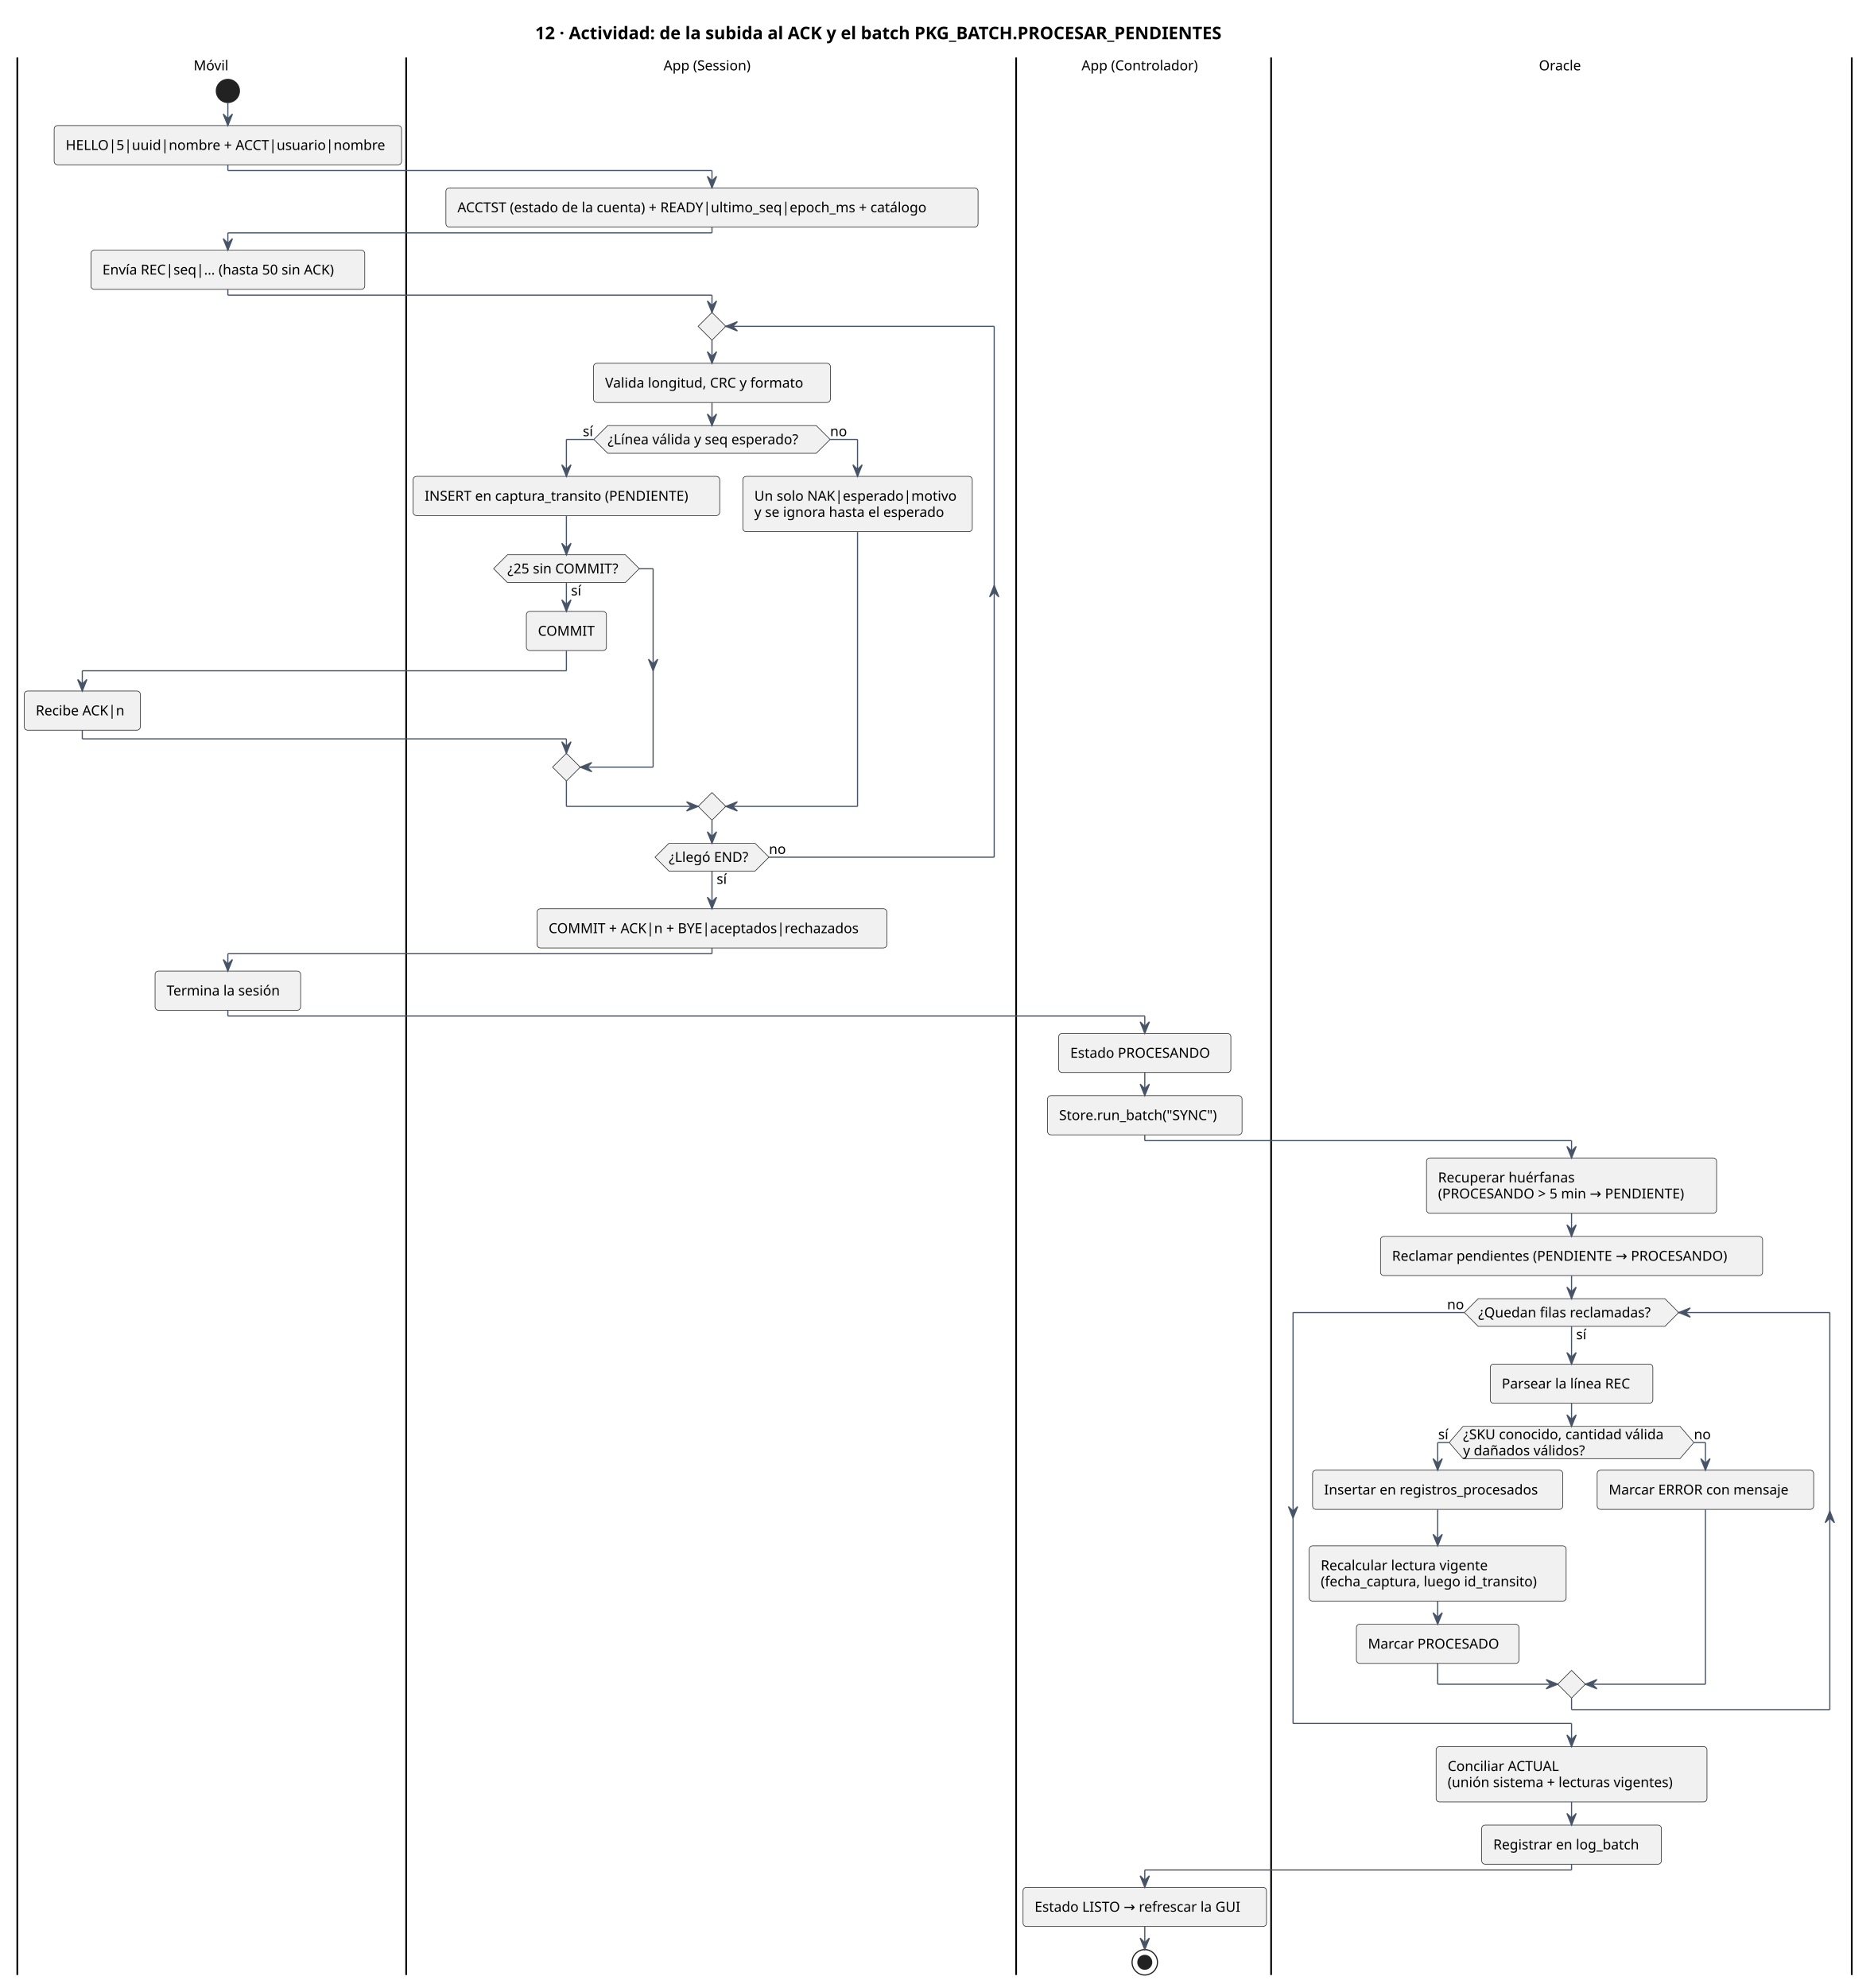
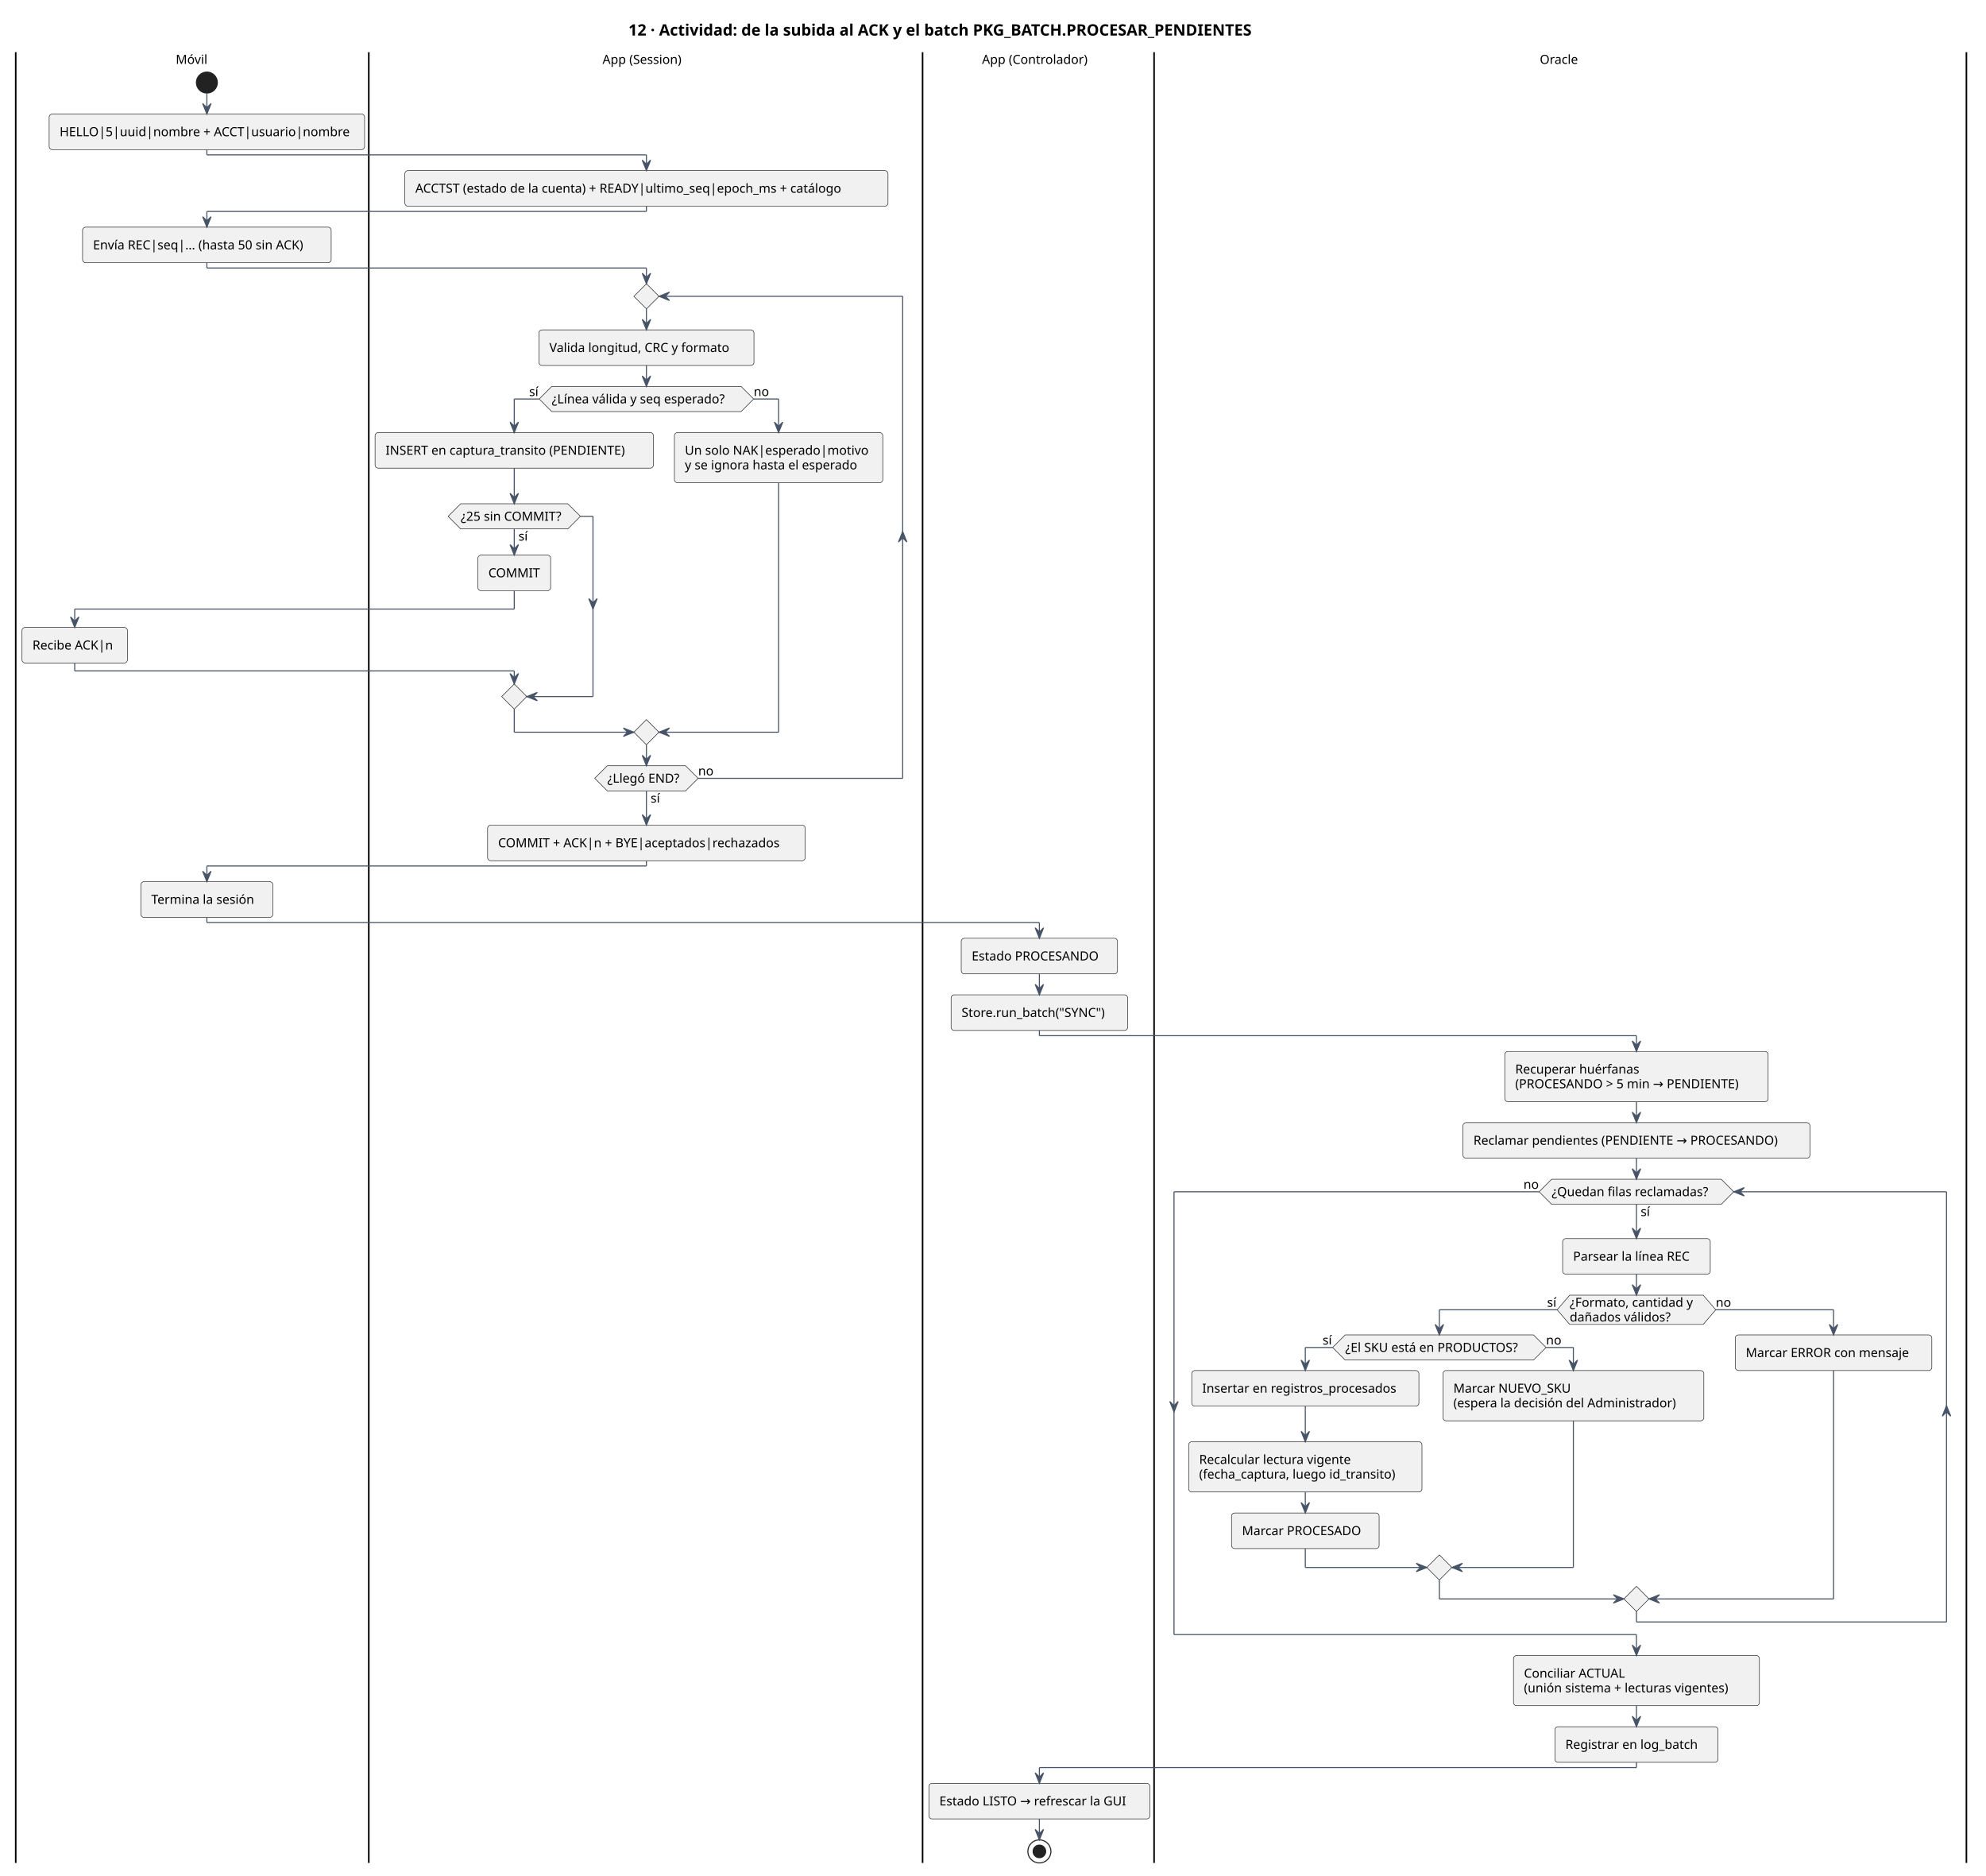
- <svg xmlns="http://www.w3.org/2000/svg" contentStyleType="text/css" height="1722px" preserveAspectRatio="none" style="width:1623px;height:1722px;background:#FFFFFF;" version="1.1" viewBox="0 0 1623 1722" width="1623px" zoomAndPan="magnify">
+ <svg xmlns="http://www.w3.org/2000/svg" contentStyleType="text/css" height="1789px" preserveAspectRatio="none" style="width:1895px;height:1789px;background:#FFFFFF;" version="1.1" viewBox="0 0 1895 1789" width="1895px" zoomAndPan="magnify">
  <defs />
  <g>
-     <text fill="#000000" font-family="sans-serif" font-size="15" font-weight="bold" lengthAdjust="spacing" textLength="692.944" x="463.598" y="33.923">12 · Actividad: de la subida al ACK y el batch PKG_BATCH.PROCESAR_PENDIENTES</text>
-     <rect fill="none" height="13.969" style="stroke:none;stroke-width:1.0;" width="1590.141" x="15" y="49.791" />
+     <text fill="#000000" font-family="sans-serif" font-size="15" font-weight="bold" lengthAdjust="spacing" textLength="692.944" x="599.639" y="33.923">12 · Actividad: de la subida al ACK y el batch PKG_BATCH.PROCESAR_PENDIENTES</text>
+     <rect fill="none" height="13.969" style="stroke:none;stroke-width:1.0;" width="1862.222" x="15" y="49.791" />
    <ellipse cx="197.397" cy="78.76" fill="#222222" rx="10" ry="10" style="stroke:#222222;stroke-width:1.0;" />
    <rect fill="#F1F1F1" height="33.969" rx="3" ry="3" style="stroke:#181818;stroke-width:0.5;" width="300.981" x="46.906" y="108.76" />
    <text fill="#000000" font-family="sans-serif" font-size="12" lengthAdjust="spacing" textLength="280.981" x="56.906" y="129.898">HELLO|5|uuid|nombre + ACCT|usuario|nombre</text>
    <rect fill="#F1F1F1" height="33.969" rx="3" ry="3" style="stroke:#181818;stroke-width:0.5;" width="237.236" x="78.778" y="216.697" />
    <text fill="#000000" font-family="sans-serif" font-size="12" lengthAdjust="spacing" textLength="217.236" x="88.778" y="237.836">Envía REC|seq|… (hasta 50 sin ACK)</text>
    <rect fill="#F1F1F1" height="33.969" rx="3" ry="3" style="stroke:#181818;stroke-width:0.5;" width="100.572" x="21" y="598.525" />
    <text fill="#000000" font-family="sans-serif" font-size="12" lengthAdjust="spacing" textLength="80.572" x="31" y="619.664">Recibe ACK|n</text>
    <rect fill="#F1F1F1" height="33.969" rx="3" ry="3" style="stroke:#181818;stroke-width:0.5;" width="126.113" x="134.34" y="841.102" />
    <text fill="#000000" font-family="sans-serif" font-size="12" lengthAdjust="spacing" textLength="106.113" x="144.34" y="862.24">Termina la sesión</text>
-     <line style="stroke:#000000;stroke-width:1.5;" x1="15" x2="15" y1="49.791" y2="1710.74" />
+     <line style="stroke:#000000;stroke-width:1.5;" x1="15" x2="15" y1="49.791" y2="1777.178" />
    <rect fill="#F1F1F1" height="33.969" rx="3" ry="3" style="stroke:#181818;stroke-width:0.5;" width="461" x="386.307" y="162.728" />
    <text fill="#000000" font-family="sans-serif" font-size="12" lengthAdjust="spacing" textLength="441" x="396.307" y="183.867">ACCTST (estado de la cuenta) + READY|ultimo_seq|epoch_ms + catálogo</text>
    <rect fill="#F1F1F1" height="33.969" rx="3" ry="3" style="stroke:#181818;stroke-width:0.5;" width="205.221" x="514.196" y="314.666" />
    <text fill="#000000" font-family="sans-serif" font-size="12" lengthAdjust="spacing" textLength="185.221" x="524.196" y="335.805">Valida longitud, CRC y formato</text>
    <polygon fill="#F1F1F1" points="526.464,368.635,707.149,368.635,719.149,380.635,707.149,392.635,526.464,392.635,514.464,380.635,526.464,368.635" style="stroke:#181818;stroke-width:0.5;" />
    <text fill="#000000" font-family="sans-serif" font-size="12" lengthAdjust="spacing" textLength="180.685" x="526.464" y="384.789">¿Línea válida y seq esperado?</text>
    <text fill="#000000" font-family="sans-serif" font-size="12" lengthAdjust="spacing" textLength="9.586" x="504.878" y="377.805">sí</text>
    <text fill="#000000" font-family="sans-serif" font-size="12" lengthAdjust="spacing" textLength="14.947" x="719.149" y="377.805">no</text>
    <rect fill="#F1F1F1" height="33.969" rx="3" ry="3" style="stroke:#181818;stroke-width:0.5;" width="265.619" x="357.887" y="412.635" />
    <text fill="#000000" font-family="sans-serif" font-size="12" lengthAdjust="spacing" textLength="245.619" x="367.887" y="433.773">INSERT en captura_transito (PENDIENTE)</text>
    <rect fill="#F1F1F1" height="33.969" rx="3" ry="3" style="stroke:#181818;stroke-width:0.5;" width="69.4" x="455.996" y="529.557" />
    <text fill="#000000" font-family="sans-serif" font-size="12" lengthAdjust="spacing" textLength="49.4" x="465.996" y="550.695">COMMIT</text>
    <polygon fill="#F1F1F1" points="439.582,480.572,541.811,480.572,553.811,492.572,541.811,504.572,439.582,504.572,427.582,492.572,439.582,480.572" style="stroke:#181818;stroke-width:0.5;" />
    <text fill="#000000" font-family="sans-serif" font-size="12" lengthAdjust="spacing" textLength="9.586" x="494.696" y="515.711">sí</text>
    <text fill="#000000" font-family="sans-serif" font-size="12" lengthAdjust="spacing" textLength="102.228" x="439.582" y="496.727">¿25 sin COMMIT?</text>
    <polygon fill="#F1F1F1" points="490.696,652.494,502.696,664.494,490.696,676.494,478.696,664.494,490.696,652.494" style="stroke:#181818;stroke-width:0.5;" />
    <rect fill="#F1F1F1" height="47.938" rx="3" ry="3" style="stroke:#181818;stroke-width:0.5;" width="198.822" x="643.506" y="412.635" />
    <text fill="#000000" font-family="sans-serif" font-size="12" lengthAdjust="spacing" textLength="178.822" x="653.506" y="433.773">Un solo NAK|esperado|motivo</text>
    <text fill="#000000" font-family="sans-serif" font-size="12" lengthAdjust="spacing" textLength="177.861" x="653.506" y="447.742">y se ignora hasta el esperado</text>
    <polygon fill="#F1F1F1" points="616.807,686.494,628.807,698.494,616.807,710.494,604.807,698.494,616.807,686.494" style="stroke:#181818;stroke-width:0.5;" />
    <polygon fill="#F1F1F1" points="616.807,270.666,628.807,282.666,616.807,294.666,604.807,282.666,616.807,270.666" style="stroke:#181818;stroke-width:0.5;" />
    <polygon fill="#F1F1F1" points="579.45,730.494,654.163,730.494,666.163,742.494,654.163,754.494,579.45,754.494,567.45,742.494,579.45,730.494" style="stroke:#181818;stroke-width:0.5;" />
    <text fill="#000000" font-family="sans-serif" font-size="12" lengthAdjust="spacing" textLength="9.586" x="620.807" y="765.633">sí</text>
    <text fill="#000000" font-family="sans-serif" font-size="12" lengthAdjust="spacing" textLength="74.713" x="579.45" y="746.648">¿Llegó END?</text>
    <text fill="#000000" font-family="sans-serif" font-size="12" lengthAdjust="spacing" textLength="14.947" x="666.163" y="739.664">no</text>
    <rect fill="#F1F1F1" height="33.969" rx="3" ry="3" style="stroke:#181818;stroke-width:0.5;" width="303.06" x="465.276" y="787.133" />
    <text fill="#000000" font-family="sans-serif" font-size="12" lengthAdjust="spacing" textLength="283.06" x="475.276" y="808.271">COMMIT + ACK|n + BYE|aceptados|rechazados</text>
-     <line style="stroke:#000000;stroke-width:1.5;" x1="351.887" x2="351.887" y1="49.791" y2="1710.74" />
+     <line style="stroke:#000000;stroke-width:1.5;" x1="351.887" x2="351.887" y1="49.791" y2="1777.178" />
    <rect fill="#F1F1F1" height="33.969" rx="3" ry="3" style="stroke:#181818;stroke-width:0.5;" width="149.135" x="917.188" y="895.07" />
    <text fill="#000000" font-family="sans-serif" font-size="12" lengthAdjust="spacing" textLength="129.135" x="927.188" y="916.209">Estado PROCESANDO</text>
    <rect fill="#F1F1F1" height="33.969" rx="3" ry="3" style="stroke:#181818;stroke-width:0.5;" width="168.523" x="907.494" y="949.039" />
    <text fill="#000000" font-family="sans-serif" font-size="12" lengthAdjust="spacing" textLength="148.523" x="917.494" y="970.178">Store.run_batch("SYNC")</text>
-     <rect fill="#F1F1F1" height="33.969" rx="3" ry="3" style="stroke:#181818;stroke-width:0.5;" width="210.898" x="886.307" y="1634.772" />
-     <text fill="#000000" font-family="sans-serif" font-size="12" lengthAdjust="spacing" textLength="190.898" x="896.307" y="1655.91">Estado LISTO → refrescar la GUI</text>
-     <ellipse cx="991.756" cy="1699.74" fill="none" rx="11" ry="11" style="stroke:#222222;stroke-width:1.0;" />
-     <ellipse cx="991.756" cy="1699.74" fill="#222222" rx="6" ry="6" style="stroke:#222222;stroke-width:1.0;" />
-     <line style="stroke:#000000;stroke-width:1.5;" x1="880.307" x2="880.307" y1="49.791" y2="1710.74" />
-     <rect fill="#F1F1F1" height="47.938" rx="3" ry="3" style="stroke:#181818;stroke-width:0.5;" width="251.322" x="1235.819" y="1003.008" />
-     <text fill="#000000" font-family="sans-serif" font-size="12" lengthAdjust="spacing" textLength="126.275" x="1245.819" y="1024.147">Recuperar huérfanas</text>
-     <text fill="#000000" font-family="sans-serif" font-size="12" lengthAdjust="spacing" textLength="231.322" x="1245.819" y="1038.115">(PROCESANDO &gt; 5 min → PENDIENTE)</text>
-     <rect fill="#F1F1F1" height="33.969" rx="3" ry="3" style="stroke:#181818;stroke-width:0.5;" width="331.057" x="1195.952" y="1070.945" />
-     <text fill="#000000" font-family="sans-serif" font-size="12" lengthAdjust="spacing" textLength="311.057" x="1205.952" y="1092.084">Reclamar pendientes (PENDIENTE → PROCESANDO)</text>
-     <rect fill="#F1F1F1" height="33.969" rx="3" ry="3" style="stroke:#181818;stroke-width:0.5;" width="140.885" x="1291.038" y="1181.553" />
-     <text fill="#000000" font-family="sans-serif" font-size="12" lengthAdjust="spacing" textLength="120.885" x="1301.038" y="1202.691">Parsear la línea REC</text>
-     <polygon fill="#F1F1F1" points="1267.505,1235.522,1455.456,1235.522,1467.456,1249.49,1455.456,1263.459,1267.505,1263.459,1255.505,1249.49,1267.505,1235.522" style="stroke:#181818;stroke-width:0.5;" />
-     <text fill="#000000" font-family="sans-serif" font-size="12" lengthAdjust="spacing" textLength="187.951" x="1267.505" y="1246.66">¿SKU conocido, cantidad válida</text>
-     <text fill="#000000" font-family="sans-serif" font-size="12" lengthAdjust="spacing" textLength="114.574" x="1267.505" y="1260.629">y dañados válidos?</text>
-     <text fill="#000000" font-family="sans-serif" font-size="12" lengthAdjust="spacing" textLength="9.586" x="1245.919" y="1246.66">sí</text>
-     <text fill="#000000" font-family="sans-serif" font-size="12" lengthAdjust="spacing" textLength="14.947" x="1467.456" y="1246.66">no</text>
-     <rect fill="#F1F1F1" height="33.969" rx="3" ry="3" style="stroke:#181818;stroke-width:0.5;" width="216.764" x="1137.123" y="1273.459" />
-     <text fill="#000000" font-family="sans-serif" font-size="12" lengthAdjust="spacing" textLength="196.764" x="1147.123" y="1294.598">Insertar en registros_procesados</text>
-     <rect fill="#F1F1F1" height="47.938" rx="3" ry="3" style="stroke:#181818;stroke-width:0.5;" width="222.6" x="1134.205" y="1338.959" />
-     <text fill="#000000" font-family="sans-serif" font-size="12" lengthAdjust="spacing" textLength="157.5" x="1144.205" y="1360.098">Recalcular lectura vigente</text>
-     <text fill="#000000" font-family="sans-serif" font-size="12" lengthAdjust="spacing" textLength="202.6" x="1144.205" y="1374.066">(fecha_captura, luego id_transito)</text>
-     <rect fill="#F1F1F1" height="33.969" rx="3" ry="3" style="stroke:#181818;stroke-width:0.5;" width="140.832" x="1175.089" y="1406.897" />
-     <text fill="#000000" font-family="sans-serif" font-size="12" lengthAdjust="spacing" textLength="120.832" x="1185.089" y="1428.035">Marcar PROCESADO</text>
-     <rect fill="#F1F1F1" height="33.969" rx="3" ry="3" style="stroke:#181818;stroke-width:0.5;" width="187.555" x="1383.679" y="1273.459" />
-     <text fill="#000000" font-family="sans-serif" font-size="12" lengthAdjust="spacing" textLength="167.555" x="1393.679" y="1294.598">Marcar ERROR con mensaje</text>
-     <polygon fill="#F1F1F1" points="1361.48,1446.865,1373.48,1458.865,1361.48,1470.865,1349.48,1458.865,1361.48,1446.865" style="stroke:#181818;stroke-width:0.5;" />
-     <polygon fill="#F1F1F1" points="1280.609,1124.914,1442.352,1124.914,1454.352,1136.914,1442.352,1148.914,1280.609,1148.914,1268.609,1136.914,1280.609,1124.914" style="stroke:#181818;stroke-width:0.5;" />
-     <text fill="#000000" font-family="sans-serif" font-size="12" lengthAdjust="spacing" textLength="9.586" x="1365.48" y="1160.053">sí</text>
-     <text fill="#000000" font-family="sans-serif" font-size="12" lengthAdjust="spacing" textLength="161.742" x="1280.609" y="1141.068">¿Quedan filas reclamadas?</text>
-     <text fill="#000000" font-family="sans-serif" font-size="12" lengthAdjust="spacing" textLength="14.947" x="1253.662" y="1134.084">no</text>
-     <rect fill="#F1F1F1" height="47.938" rx="3" ry="3" style="stroke:#181818;stroke-width:0.5;" width="234.682" x="1244.14" y="1512.865" />
-     <text fill="#000000" font-family="sans-serif" font-size="12" lengthAdjust="spacing" textLength="103.623" x="1254.14" y="1534.004">Conciliar ACTUAL</text>
-     <text fill="#000000" font-family="sans-serif" font-size="12" lengthAdjust="spacing" textLength="214.682" x="1254.14" y="1547.973">(unión sistema + lecturas vigentes)</text>
-     <rect fill="#F1F1F1" height="33.969" rx="3" ry="3" style="stroke:#181818;stroke-width:0.5;" width="155.639" x="1283.661" y="1580.803" />
-     <text fill="#000000" font-family="sans-serif" font-size="12" lengthAdjust="spacing" textLength="135.639" x="1293.661" y="1601.941">Registrar en log_batch</text>
-     <line style="stroke:#000000;stroke-width:1.5;" x1="1101.205" x2="1101.205" y1="49.791" y2="1710.74" />
-     <line style="stroke:#000000;stroke-width:1.5;" x1="1604.233" x2="1604.233" y1="49.791" y2="1710.74" />
+     <rect fill="#F1F1F1" height="33.969" rx="3" ry="3" style="stroke:#181818;stroke-width:0.5;" width="210.898" x="886.307" y="1701.209" />
+     <text fill="#000000" font-family="sans-serif" font-size="12" lengthAdjust="spacing" textLength="190.898" x="896.307" y="1722.348">Estado LISTO → refrescar la GUI</text>
+     <ellipse cx="991.756" cy="1766.178" fill="none" rx="11" ry="11" style="stroke:#222222;stroke-width:1.0;" />
+     <ellipse cx="991.756" cy="1766.178" fill="#222222" rx="6" ry="6" style="stroke:#222222;stroke-width:1.0;" />
+     <line style="stroke:#000000;stroke-width:1.5;" x1="880.307" x2="880.307" y1="49.791" y2="1777.178" />
+     <rect fill="#F1F1F1" height="47.938" rx="3" ry="3" style="stroke:#181818;stroke-width:0.5;" width="251.322" x="1435.804" y="1003.008" />
+     <text fill="#000000" font-family="sans-serif" font-size="12" lengthAdjust="spacing" textLength="126.275" x="1445.804" y="1024.147">Recuperar huérfanas</text>
+     <text fill="#000000" font-family="sans-serif" font-size="12" lengthAdjust="spacing" textLength="231.322" x="1445.804" y="1038.115">(PROCESANDO &gt; 5 min → PENDIENTE)</text>
+     <rect fill="#F1F1F1" height="33.969" rx="3" ry="3" style="stroke:#181818;stroke-width:0.5;" width="331.057" x="1395.937" y="1070.945" />
+     <text fill="#000000" font-family="sans-serif" font-size="12" lengthAdjust="spacing" textLength="311.057" x="1405.937" y="1092.084">Reclamar pendientes (PENDIENTE → PROCESANDO)</text>
+     <rect fill="#F1F1F1" height="33.969" rx="3" ry="3" style="stroke:#181818;stroke-width:0.5;" width="140.885" x="1491.023" y="1181.553" />
+     <text fill="#000000" font-family="sans-serif" font-size="12" lengthAdjust="spacing" textLength="120.885" x="1501.023" y="1202.691">Parsear la línea REC</text>
+     <polygon fill="#F1F1F1" points="1497.783,1235.522,1625.148,1235.522,1637.148,1249.49,1625.148,1263.459,1497.783,1263.459,1485.783,1249.49,1497.783,1235.522" style="stroke:#181818;stroke-width:0.5;" />
+     <text fill="#000000" font-family="sans-serif" font-size="12" lengthAdjust="spacing" textLength="127.365" x="1497.783" y="1246.66">¿Formato, cantidad y</text>
+     <text fill="#000000" font-family="sans-serif" font-size="12" lengthAdjust="spacing" textLength="103.658" x="1497.783" y="1260.629">dañados válidos?</text>
+     <text fill="#000000" font-family="sans-serif" font-size="12" lengthAdjust="spacing" textLength="9.586" x="1476.197" y="1246.66">sí</text>
+     <text fill="#000000" font-family="sans-serif" font-size="12" lengthAdjust="spacing" textLength="14.947" x="1637.148" y="1246.66">no</text>
+     <polygon fill="#F1F1F1" points="1283.555,1273.459,1463.232,1273.459,1475.232,1285.459,1463.232,1297.459,1283.555,1297.459,1271.555,1285.459,1283.555,1273.459" style="stroke:#181818;stroke-width:0.5;" />
+     <text fill="#000000" font-family="sans-serif" font-size="12" lengthAdjust="spacing" textLength="179.678" x="1283.555" y="1289.613">¿El SKU está en PRODUCTOS?</text>
+     <text fill="#000000" font-family="sans-serif" font-size="12" lengthAdjust="spacing" textLength="9.586" x="1261.969" y="1282.629">sí</text>
+     <text fill="#000000" font-family="sans-serif" font-size="12" lengthAdjust="spacing" textLength="14.947" x="1475.232" y="1282.629">no</text>
+     <rect fill="#F1F1F1" height="33.969" rx="3" ry="3" style="stroke:#181818;stroke-width:0.5;" width="216.764" x="1137.123" y="1307.459" />
+     <text fill="#000000" font-family="sans-serif" font-size="12" lengthAdjust="spacing" textLength="196.764" x="1147.123" y="1328.598">Insertar en registros_procesados</text>
+     <rect fill="#F1F1F1" height="47.938" rx="3" ry="3" style="stroke:#181818;stroke-width:0.5;" width="222.6" x="1134.205" y="1375.397" />
+     <text fill="#000000" font-family="sans-serif" font-size="12" lengthAdjust="spacing" textLength="157.5" x="1144.205" y="1396.535">Recalcular lectura vigente</text>
+     <text fill="#000000" font-family="sans-serif" font-size="12" lengthAdjust="spacing" textLength="202.6" x="1144.205" y="1410.504">(fecha_captura, luego id_transito)</text>
+     <rect fill="#F1F1F1" height="33.969" rx="3" ry="3" style="stroke:#181818;stroke-width:0.5;" width="140.832" x="1175.089" y="1443.334" />
+     <text fill="#000000" font-family="sans-serif" font-size="12" lengthAdjust="spacing" textLength="120.832" x="1185.089" y="1464.473">Marcar PROCESADO</text>
+     <rect fill="#F1F1F1" height="47.938" rx="3" ry="3" style="stroke:#181818;stroke-width:0.5;" width="248.955" x="1376.805" y="1307.459" />
+     <text fill="#000000" font-family="sans-serif" font-size="12" lengthAdjust="spacing" textLength="118.606" x="1386.805" y="1328.598">Marcar NUEVO_SKU</text>
+     <text fill="#000000" font-family="sans-serif" font-size="12" lengthAdjust="spacing" textLength="228.955" x="1386.805" y="1342.566">(espera la decisión del Administrador)</text>
+     <polygon fill="#F1F1F1" points="1373.394,1483.303,1385.394,1495.303,1373.394,1507.303,1361.394,1495.303,1373.394,1483.303" style="stroke:#181818;stroke-width:0.5;" />
+     <rect fill="#F1F1F1" height="33.969" rx="3" ry="3" style="stroke:#181818;stroke-width:0.5;" width="187.555" x="1655.76" y="1273.459" />
+     <text fill="#000000" font-family="sans-serif" font-size="12" lengthAdjust="spacing" textLength="167.555" x="1665.76" y="1294.598">Marcar ERROR con mensaje</text>
+     <polygon fill="#F1F1F1" points="1561.465,1513.303,1573.465,1525.303,1561.465,1537.303,1549.465,1525.303,1561.465,1513.303" style="stroke:#181818;stroke-width:0.5;" />
+     <polygon fill="#F1F1F1" points="1480.594,1124.914,1642.336,1124.914,1654.336,1136.914,1642.336,1148.914,1480.594,1148.914,1468.594,1136.914,1480.594,1124.914" style="stroke:#181818;stroke-width:0.5;" />
+     <text fill="#000000" font-family="sans-serif" font-size="12" lengthAdjust="spacing" textLength="9.586" x="1565.465" y="1160.053">sí</text>
+     <text fill="#000000" font-family="sans-serif" font-size="12" lengthAdjust="spacing" textLength="161.742" x="1480.594" y="1141.068">¿Quedan filas reclamadas?</text>
+     <text fill="#000000" font-family="sans-serif" font-size="12" lengthAdjust="spacing" textLength="14.947" x="1453.647" y="1134.084">no</text>
+     <rect fill="#F1F1F1" height="47.938" rx="3" ry="3" style="stroke:#181818;stroke-width:0.5;" width="234.682" x="1444.124" y="1579.303" />
+     <text fill="#000000" font-family="sans-serif" font-size="12" lengthAdjust="spacing" textLength="103.623" x="1454.124" y="1600.441">Conciliar ACTUAL</text>
+     <text fill="#000000" font-family="sans-serif" font-size="12" lengthAdjust="spacing" textLength="214.682" x="1454.124" y="1614.41">(unión sistema + lecturas vigentes)</text>
+     <rect fill="#F1F1F1" height="33.969" rx="3" ry="3" style="stroke:#181818;stroke-width:0.5;" width="155.639" x="1483.646" y="1647.24" />
+     <text fill="#000000" font-family="sans-serif" font-size="12" lengthAdjust="spacing" textLength="135.639" x="1493.646" y="1668.379">Registrar en log_batch</text>
+     <line style="stroke:#000000;stroke-width:1.5;" x1="1101.205" x2="1101.205" y1="49.791" y2="1777.178" />
+     <line style="stroke:#000000;stroke-width:1.5;" x1="1876.314" x2="1876.314" y1="49.791" y2="1777.178" />
    <line style="stroke:#475467;stroke-width:1.0;" x1="197.397" x2="197.397" y1="88.76" y2="108.76" />
    <polygon fill="#475467" points="193.397,98.76,197.397,108.76,201.397,98.76,197.397,102.76" style="stroke:#475467;stroke-width:1.0;" />
    <line style="stroke:#475467;stroke-width:1.0;" x1="490.696" x2="490.696" y1="504.572" y2="529.557" />
    <polygon fill="#475467" points="486.696,519.557,490.696,529.557,494.696,519.557,490.696,523.557" style="stroke:#475467;stroke-width:1.0;" />
    <line style="stroke:#475467;stroke-width:1.0;" x1="553.811" x2="565.811" y1="492.572" y2="492.572" />
    <polygon fill="#475467" points="561.811,571.025,565.811,581.025,569.811,571.025,565.811,575.025" style="stroke:#475467;stroke-width:1.0;" />
    <line style="stroke:#475467;stroke-width:1.0;" x1="565.811" x2="565.811" y1="492.572" y2="664.494" />
    <line style="stroke:#475467;stroke-width:1.0;" x1="565.811" x2="502.696" y1="664.494" y2="664.494" />
    <polygon fill="#475467" points="512.696,660.494,502.696,664.494,512.696,668.494,508.696,664.494" style="stroke:#475467;stroke-width:1.0;" />
    <line style="stroke:#475467;stroke-width:1.0;" x1="490.696" x2="490.696" y1="446.603" y2="480.572" />
    <polygon fill="#475467" points="486.696,470.572,490.696,480.572,494.696,470.572,490.696,474.572" style="stroke:#475467;stroke-width:1.0;" />
    <line style="stroke:#475467;stroke-width:1.0;" x1="514.464" x2="490.696" y1="380.635" y2="380.635" />
    <line style="stroke:#475467;stroke-width:1.0;" x1="490.696" x2="490.696" y1="380.635" y2="412.635" />
    <polygon fill="#475467" points="486.696,402.635,490.696,412.635,494.696,402.635,490.696,406.635" style="stroke:#475467;stroke-width:1.0;" />
    <line style="stroke:#475467;stroke-width:1.0;" x1="719.149" x2="742.917" y1="380.635" y2="380.635" />
    <line style="stroke:#475467;stroke-width:1.0;" x1="742.917" x2="742.917" y1="380.635" y2="412.635" />
    <polygon fill="#475467" points="738.917,402.635,742.917,412.635,746.917,402.635,742.917,406.635" style="stroke:#475467;stroke-width:1.0;" />
    <line style="stroke:#475467;stroke-width:1.0;" x1="490.696" x2="490.696" y1="676.494" y2="698.494" />
    <line style="stroke:#475467;stroke-width:1.0;" x1="490.696" x2="604.807" y1="698.494" y2="698.494" />
    <polygon fill="#475467" points="594.807,694.494,604.807,698.494,594.807,702.494,598.807,698.494" style="stroke:#475467;stroke-width:1.0;" />
    <line style="stroke:#475467;stroke-width:1.0;" x1="742.917" x2="742.917" y1="460.572" y2="698.494" />
    <line style="stroke:#475467;stroke-width:1.0;" x1="742.917" x2="628.807" y1="698.494" y2="698.494" />
    <polygon fill="#475467" points="638.807,694.494,628.807,698.494,638.807,702.494,634.807,698.494" style="stroke:#475467;stroke-width:1.0;" />
    <line style="stroke:#475467;stroke-width:1.0;" x1="616.807" x2="616.807" y1="348.635" y2="368.635" />
    <polygon fill="#475467" points="612.807,358.635,616.807,368.635,620.807,358.635,616.807,362.635" style="stroke:#475467;stroke-width:1.0;" />
    <line style="stroke:#475467;stroke-width:1.0;" x1="616.807" x2="616.807" y1="294.666" y2="314.666" />
    <polygon fill="#475467" points="612.807,304.666,616.807,314.666,620.807,304.666,616.807,308.666" style="stroke:#475467;stroke-width:1.0;" />
    <line style="stroke:#475467;stroke-width:1.0;" x1="666.163" x2="861.307" y1="742.494" y2="742.494" />
    <polygon fill="#475467" points="857.307,517.057,861.307,507.057,865.307,517.057,861.307,513.057" style="stroke:#475467;stroke-width:1.0;" />
    <line style="stroke:#475467;stroke-width:1.0;" x1="861.307" x2="861.307" y1="282.666" y2="742.494" />
    <line style="stroke:#475467;stroke-width:1.0;" x1="861.307" x2="628.807" y1="282.666" y2="282.666" />
    <polygon fill="#475467" points="638.807,278.666,628.807,282.666,638.807,286.666,634.807,282.666" style="stroke:#475467;stroke-width:1.0;" />
    <line style="stroke:#475467;stroke-width:1.0;" x1="616.807" x2="616.807" y1="710.494" y2="730.494" />
    <polygon fill="#475467" points="612.807,720.494,616.807,730.494,620.807,720.494,616.807,724.494" style="stroke:#475467;stroke-width:1.0;" />
    <line style="stroke:#475467;stroke-width:1.0;" x1="616.807" x2="616.807" y1="754.494" y2="787.133" />
    <polygon fill="#475467" points="612.807,777.133,616.807,787.133,620.807,777.133,616.807,781.133" style="stroke:#475467;stroke-width:1.0;" />
    <line style="stroke:#475467;stroke-width:1.0;" x1="991.756" x2="991.756" y1="929.039" y2="949.039" />
    <polygon fill="#475467" points="987.756,939.039,991.756,949.039,995.756,939.039,991.756,943.039" style="stroke:#475467;stroke-width:1.0;" />
-     <line style="stroke:#475467;stroke-width:1.0;" x1="991.756" x2="991.756" y1="1668.74" y2="1688.74" />
-     <polygon fill="#475467" points="987.756,1678.74,991.756,1688.74,995.756,1678.74,991.756,1682.74" style="stroke:#475467;stroke-width:1.0;" />
-     <line style="stroke:#475467;stroke-width:1.0;" x1="1361.48" x2="1361.48" y1="1050.945" y2="1070.945" />
-     <polygon fill="#475467" points="1357.48,1060.945,1361.48,1070.945,1365.48,1060.945,1361.48,1064.945" style="stroke:#475467;stroke-width:1.0;" />
-     <line style="stroke:#475467;stroke-width:1.0;" x1="1245.505" x2="1245.505" y1="1307.428" y2="1338.959" />
-     <polygon fill="#475467" points="1241.505,1328.959,1245.505,1338.959,1249.505,1328.959,1245.505,1332.959" style="stroke:#475467;stroke-width:1.0;" />
-     <line style="stroke:#475467;stroke-width:1.0;" x1="1245.505" x2="1245.505" y1="1386.897" y2="1406.897" />
-     <polygon fill="#475467" points="1241.505,1396.897,1245.505,1406.897,1249.505,1396.897,1245.505,1400.897" style="stroke:#475467;stroke-width:1.0;" />
-     <line style="stroke:#475467;stroke-width:1.0;" x1="1255.505" x2="1245.505" y1="1249.49" y2="1249.49" />
-     <line style="stroke:#475467;stroke-width:1.0;" x1="1245.505" x2="1245.505" y1="1249.49" y2="1273.459" />
-     <polygon fill="#475467" points="1241.505,1263.459,1245.505,1273.459,1249.505,1263.459,1245.505,1267.459" style="stroke:#475467;stroke-width:1.0;" />
-     <line style="stroke:#475467;stroke-width:1.0;" x1="1467.456" x2="1477.456" y1="1249.49" y2="1249.49" />
-     <line style="stroke:#475467;stroke-width:1.0;" x1="1477.456" x2="1477.456" y1="1249.49" y2="1273.459" />
-     <polygon fill="#475467" points="1473.456,1263.459,1477.456,1273.459,1481.456,1263.459,1477.456,1267.459" style="stroke:#475467;stroke-width:1.0;" />
-     <line style="stroke:#475467;stroke-width:1.0;" x1="1245.505" x2="1245.505" y1="1440.865" y2="1458.865" />
-     <line style="stroke:#475467;stroke-width:1.0;" x1="1245.505" x2="1349.48" y1="1458.865" y2="1458.865" />
-     <polygon fill="#475467" points="1339.48,1454.865,1349.48,1458.865,1339.48,1462.865,1343.48,1458.865" style="stroke:#475467;stroke-width:1.0;" />
-     <line style="stroke:#475467;stroke-width:1.0;" x1="1477.456" x2="1477.456" y1="1307.428" y2="1458.865" />
-     <line style="stroke:#475467;stroke-width:1.0;" x1="1477.456" x2="1373.48" y1="1458.865" y2="1458.865" />
-     <polygon fill="#475467" points="1383.48,1454.865,1373.48,1458.865,1383.48,1462.865,1379.48,1458.865" style="stroke:#475467;stroke-width:1.0;" />
-     <line style="stroke:#475467;stroke-width:1.0;" x1="1361.48" x2="1361.48" y1="1215.522" y2="1235.522" />
-     <polygon fill="#475467" points="1357.48,1225.522,1361.48,1235.522,1365.48,1225.522,1361.48,1229.522" style="stroke:#475467;stroke-width:1.0;" />
-     <line style="stroke:#475467;stroke-width:1.0;" x1="1361.48" x2="1361.48" y1="1148.914" y2="1181.553" />
-     <polygon fill="#475467" points="1357.48,1171.553,1361.48,1181.553,1365.48,1171.553,1361.48,1175.553" style="stroke:#475467;stroke-width:1.0;" />
-     <line style="stroke:#475467;stroke-width:1.0;" x1="1361.48" x2="1361.48" y1="1470.865" y2="1480.865" />
-     <line style="stroke:#475467;stroke-width:1.0;" x1="1361.48" x2="1585.233" y1="1480.865" y2="1480.865" />
-     <polygon fill="#475467" points="1581.233,1318.959,1585.233,1308.959,1589.233,1318.959,1585.233,1314.959" style="stroke:#475467;stroke-width:1.0;" />
-     <line style="stroke:#475467;stroke-width:1.0;" x1="1585.233" x2="1585.233" y1="1136.914" y2="1480.865" />
-     <line style="stroke:#475467;stroke-width:1.0;" x1="1585.233" x2="1454.352" y1="1136.914" y2="1136.914" />
-     <polygon fill="#475467" points="1464.352,1132.914,1454.352,1136.914,1464.352,1140.914,1460.352,1136.914" style="stroke:#475467;stroke-width:1.0;" />
-     <line style="stroke:#475467;stroke-width:1.0;" x1="1268.609" x2="1120.205" y1="1136.914" y2="1136.914" />
-     <polygon fill="#475467" points="1116.205,1304.959,1120.205,1314.959,1124.205,1304.959,1120.205,1308.959" style="stroke:#475467;stroke-width:1.0;" />
-     <line style="stroke:#475467;stroke-width:1.0;" x1="1120.205" x2="1120.205" y1="1136.914" y2="1492.865" />
-     <line style="stroke:#475467;stroke-width:1.0;" x1="1120.205" x2="1361.48" y1="1492.865" y2="1492.865" />
-     <line style="stroke:#475467;stroke-width:1.0;" x1="1361.48" x2="1361.48" y1="1492.865" y2="1512.865" />
-     <polygon fill="#475467" points="1357.48,1502.865,1361.48,1512.865,1365.48,1502.865,1361.48,1506.865" style="stroke:#475467;stroke-width:1.0;" />
-     <line style="stroke:#475467;stroke-width:1.0;" x1="1361.48" x2="1361.48" y1="1104.914" y2="1124.914" />
-     <polygon fill="#475467" points="1357.48,1114.914,1361.48,1124.914,1365.48,1114.914,1361.48,1118.914" style="stroke:#475467;stroke-width:1.0;" />
-     <line style="stroke:#475467;stroke-width:1.0;" x1="1361.48" x2="1361.48" y1="1560.803" y2="1580.803" />
-     <polygon fill="#475467" points="1357.48,1570.803,1361.48,1580.803,1365.48,1570.803,1361.48,1574.803" style="stroke:#475467;stroke-width:1.0;" />
+     <line style="stroke:#475467;stroke-width:1.0;" x1="991.756" x2="991.756" y1="1735.178" y2="1755.178" />
+     <polygon fill="#475467" points="987.756,1745.178,991.756,1755.178,995.756,1745.178,991.756,1749.178" style="stroke:#475467;stroke-width:1.0;" />
+     <line style="stroke:#475467;stroke-width:1.0;" x1="1561.465" x2="1561.465" y1="1050.945" y2="1070.945" />
+     <polygon fill="#475467" points="1557.465,1060.945,1561.465,1070.945,1565.465,1060.945,1561.465,1064.945" style="stroke:#475467;stroke-width:1.0;" />
+     <line style="stroke:#475467;stroke-width:1.0;" x1="1245.505" x2="1245.505" y1="1341.428" y2="1375.397" />
+     <polygon fill="#475467" points="1241.505,1365.397,1245.505,1375.397,1249.505,1365.397,1245.505,1369.397" style="stroke:#475467;stroke-width:1.0;" />
+     <line style="stroke:#475467;stroke-width:1.0;" x1="1245.505" x2="1245.505" y1="1423.334" y2="1443.334" />
+     <polygon fill="#475467" points="1241.505,1433.334,1245.505,1443.334,1249.505,1433.334,1245.505,1437.334" style="stroke:#475467;stroke-width:1.0;" />
+     <line style="stroke:#475467;stroke-width:1.0;" x1="1271.555" x2="1245.505" y1="1285.459" y2="1285.459" />
+     <line style="stroke:#475467;stroke-width:1.0;" x1="1245.505" x2="1245.505" y1="1285.459" y2="1307.459" />
+     <polygon fill="#475467" points="1241.505,1297.459,1245.505,1307.459,1249.505,1297.459,1245.505,1301.459" style="stroke:#475467;stroke-width:1.0;" />
+     <line style="stroke:#475467;stroke-width:1.0;" x1="1475.232" x2="1501.282" y1="1285.459" y2="1285.459" />
+     <line style="stroke:#475467;stroke-width:1.0;" x1="1501.282" x2="1501.282" y1="1285.459" y2="1307.459" />
+     <polygon fill="#475467" points="1497.282,1297.459,1501.282,1307.459,1505.282,1297.459,1501.282,1301.459" style="stroke:#475467;stroke-width:1.0;" />
+     <line style="stroke:#475467;stroke-width:1.0;" x1="1245.505" x2="1245.505" y1="1477.303" y2="1495.303" />
+     <line style="stroke:#475467;stroke-width:1.0;" x1="1245.505" x2="1361.394" y1="1495.303" y2="1495.303" />
+     <polygon fill="#475467" points="1351.394,1491.303,1361.394,1495.303,1351.394,1499.303,1355.394,1495.303" style="stroke:#475467;stroke-width:1.0;" />
+     <line style="stroke:#475467;stroke-width:1.0;" x1="1501.282" x2="1501.282" y1="1355.397" y2="1495.303" />
+     <line style="stroke:#475467;stroke-width:1.0;" x1="1501.282" x2="1385.394" y1="1495.303" y2="1495.303" />
+     <polygon fill="#475467" points="1395.394,1491.303,1385.394,1495.303,1395.394,1499.303,1391.394,1495.303" style="stroke:#475467;stroke-width:1.0;" />
+     <line style="stroke:#475467;stroke-width:1.0;" x1="1485.783" x2="1373.394" y1="1249.49" y2="1249.49" />
+     <line style="stroke:#475467;stroke-width:1.0;" x1="1373.394" x2="1373.394" y1="1249.49" y2="1273.459" />
+     <polygon fill="#475467" points="1369.394,1263.459,1373.394,1273.459,1377.394,1263.459,1373.394,1267.459" style="stroke:#475467;stroke-width:1.0;" />
+     <line style="stroke:#475467;stroke-width:1.0;" x1="1637.148" x2="1749.537" y1="1249.49" y2="1249.49" />
+     <line style="stroke:#475467;stroke-width:1.0;" x1="1749.537" x2="1749.537" y1="1249.49" y2="1273.459" />
+     <polygon fill="#475467" points="1745.537,1263.459,1749.537,1273.459,1753.537,1263.459,1749.537,1267.459" style="stroke:#475467;stroke-width:1.0;" />
+     <line style="stroke:#475467;stroke-width:1.0;" x1="1373.394" x2="1373.394" y1="1507.303" y2="1525.303" />
+     <line style="stroke:#475467;stroke-width:1.0;" x1="1373.394" x2="1549.465" y1="1525.303" y2="1525.303" />
+     <polygon fill="#475467" points="1539.465,1521.303,1549.465,1525.303,1539.465,1529.303,1543.465,1525.303" style="stroke:#475467;stroke-width:1.0;" />
+     <line style="stroke:#475467;stroke-width:1.0;" x1="1749.537" x2="1749.537" y1="1307.428" y2="1525.303" />
+     <line style="stroke:#475467;stroke-width:1.0;" x1="1749.537" x2="1573.465" y1="1525.303" y2="1525.303" />
+     <polygon fill="#475467" points="1583.465,1521.303,1573.465,1525.303,1583.465,1529.303,1579.465,1525.303" style="stroke:#475467;stroke-width:1.0;" />
+     <line style="stroke:#475467;stroke-width:1.0;" x1="1561.465" x2="1561.465" y1="1215.522" y2="1235.522" />
+     <polygon fill="#475467" points="1557.465,1225.522,1561.465,1235.522,1565.465,1225.522,1561.465,1229.522" style="stroke:#475467;stroke-width:1.0;" />
+     <line style="stroke:#475467;stroke-width:1.0;" x1="1561.465" x2="1561.465" y1="1148.914" y2="1181.553" />
+     <polygon fill="#475467" points="1557.465,1171.553,1561.465,1181.553,1565.465,1171.553,1561.465,1175.553" style="stroke:#475467;stroke-width:1.0;" />
+     <line style="stroke:#475467;stroke-width:1.0;" x1="1561.465" x2="1561.465" y1="1537.303" y2="1547.303" />
+     <line style="stroke:#475467;stroke-width:1.0;" x1="1561.465" x2="1857.314" y1="1547.303" y2="1547.303" />
+     <polygon fill="#475467" points="1853.314,1350.959,1857.314,1340.959,1861.314,1350.959,1857.314,1346.959" style="stroke:#475467;stroke-width:1.0;" />
+     <line style="stroke:#475467;stroke-width:1.0;" x1="1857.314" x2="1857.314" y1="1136.914" y2="1547.303" />
+     <line style="stroke:#475467;stroke-width:1.0;" x1="1857.314" x2="1654.336" y1="1136.914" y2="1136.914" />
+     <polygon fill="#475467" points="1664.336,1132.914,1654.336,1136.914,1664.336,1140.914,1660.336,1136.914" style="stroke:#475467;stroke-width:1.0;" />
+     <line style="stroke:#475467;stroke-width:1.0;" x1="1468.594" x2="1120.205" y1="1136.914" y2="1136.914" />
+     <polygon fill="#475467" points="1116.205,1336.959,1120.205,1346.959,1124.205,1336.959,1120.205,1340.959" style="stroke:#475467;stroke-width:1.0;" />
+     <line style="stroke:#475467;stroke-width:1.0;" x1="1120.205" x2="1120.205" y1="1136.914" y2="1559.303" />
+     <line style="stroke:#475467;stroke-width:1.0;" x1="1120.205" x2="1561.465" y1="1559.303" y2="1559.303" />
+     <line style="stroke:#475467;stroke-width:1.0;" x1="1561.465" x2="1561.465" y1="1559.303" y2="1579.303" />
+     <polygon fill="#475467" points="1557.465,1569.303,1561.465,1579.303,1565.465,1569.303,1561.465,1573.303" style="stroke:#475467;stroke-width:1.0;" />
+     <line style="stroke:#475467;stroke-width:1.0;" x1="1561.465" x2="1561.465" y1="1104.914" y2="1124.914" />
+     <polygon fill="#475467" points="1557.465,1114.914,1561.465,1124.914,1565.465,1114.914,1561.465,1118.914" style="stroke:#475467;stroke-width:1.0;" />
+     <line style="stroke:#475467;stroke-width:1.0;" x1="1561.465" x2="1561.465" y1="1627.24" y2="1647.24" />
+     <polygon fill="#475467" points="1557.465,1637.24,1561.465,1647.24,1565.465,1637.24,1561.465,1641.24" style="stroke:#475467;stroke-width:1.0;" />
    <line style="stroke:#475467;stroke-width:1.0;" x1="197.397" x2="197.397" y1="142.728" y2="147.728" />
    <line style="stroke:#475467;stroke-width:1.0;" x1="197.397" x2="616.807" y1="147.728" y2="147.728" />
    <line style="stroke:#475467;stroke-width:1.0;" x1="616.807" x2="616.807" y1="147.728" y2="162.728" />
    <polygon fill="#475467" points="612.807,152.728,616.807,162.728,620.807,152.728,616.807,156.728" style="stroke:#475467;stroke-width:1.0;" />
    <line style="stroke:#475467;stroke-width:1.0;" x1="616.807" x2="616.807" y1="196.697" y2="201.697" />
    <line style="stroke:#475467;stroke-width:1.0;" x1="616.807" x2="197.397" y1="201.697" y2="201.697" />
    <line style="stroke:#475467;stroke-width:1.0;" x1="197.397" x2="197.397" y1="201.697" y2="216.697" />
    <polygon fill="#475467" points="193.397,206.697,197.397,216.697,201.397,206.697,197.397,210.697" style="stroke:#475467;stroke-width:1.0;" />
    <line style="stroke:#475467;stroke-width:1.0;" x1="490.696" x2="490.696" y1="563.525" y2="581.025" />
    <line style="stroke:#475467;stroke-width:1.0;" x1="490.696" x2="71.286" y1="581.025" y2="581.025" />
    <line style="stroke:#475467;stroke-width:1.0;" x1="71.286" x2="71.286" y1="581.025" y2="598.525" />
    <polygon fill="#475467" points="67.286,588.525,71.286,598.525,75.286,588.525,71.286,592.525" style="stroke:#475467;stroke-width:1.0;" />
    <line style="stroke:#475467;stroke-width:1.0;" x1="71.286" x2="71.286" y1="632.494" y2="640.002" />
    <line style="stroke:#475467;stroke-width:1.0;" x1="71.286" x2="490.696" y1="640.002" y2="640.002" />
    <line style="stroke:#475467;stroke-width:1.0;" x1="490.696" x2="490.696" y1="640.002" y2="652.494" />
    <polygon fill="#475467" points="486.696,642.494,490.696,652.494,494.696,642.494,490.696,646.494" style="stroke:#475467;stroke-width:1.0;" />
    <line style="stroke:#475467;stroke-width:1.0;" x1="197.397" x2="197.397" y1="250.666" y2="255.666" />
    <line style="stroke:#475467;stroke-width:1.0;" x1="197.397" x2="616.807" y1="255.666" y2="255.666" />
    <line style="stroke:#475467;stroke-width:1.0;" x1="616.807" x2="616.807" y1="255.666" y2="270.666" />
    <polygon fill="#475467" points="612.807,260.666,616.807,270.666,620.807,260.666,616.807,264.666" style="stroke:#475467;stroke-width:1.0;" />
    <line style="stroke:#475467;stroke-width:1.0;" x1="616.807" x2="616.807" y1="821.102" y2="826.102" />
    <line style="stroke:#475467;stroke-width:1.0;" x1="616.807" x2="197.397" y1="826.102" y2="826.102" />
    <line style="stroke:#475467;stroke-width:1.0;" x1="197.397" x2="197.397" y1="826.102" y2="841.102" />
    <polygon fill="#475467" points="193.397,831.102,197.397,841.102,201.397,831.102,197.397,835.102" style="stroke:#475467;stroke-width:1.0;" />
    <line style="stroke:#475467;stroke-width:1.0;" x1="197.397" x2="197.397" y1="875.07" y2="880.07" />
    <line style="stroke:#475467;stroke-width:1.0;" x1="197.397" x2="991.756" y1="880.07" y2="880.07" />
    <line style="stroke:#475467;stroke-width:1.0;" x1="991.756" x2="991.756" y1="880.07" y2="895.07" />
    <polygon fill="#475467" points="987.756,885.07,991.756,895.07,995.756,885.07,991.756,889.07" style="stroke:#475467;stroke-width:1.0;" />
    <line style="stroke:#475467;stroke-width:1.0;" x1="991.756" x2="991.756" y1="983.008" y2="988.008" />
-     <line style="stroke:#475467;stroke-width:1.0;" x1="991.756" x2="1361.48" y1="988.008" y2="988.008" />
-     <line style="stroke:#475467;stroke-width:1.0;" x1="1361.48" x2="1361.48" y1="988.008" y2="1003.008" />
-     <polygon fill="#475467" points="1357.48,993.008,1361.48,1003.008,1365.48,993.008,1361.48,997.008" style="stroke:#475467;stroke-width:1.0;" />
-     <line style="stroke:#475467;stroke-width:1.0;" x1="1361.48" x2="1361.48" y1="1614.772" y2="1619.772" />
-     <line style="stroke:#475467;stroke-width:1.0;" x1="1361.48" x2="991.756" y1="1619.772" y2="1619.772" />
-     <line style="stroke:#475467;stroke-width:1.0;" x1="991.756" x2="991.756" y1="1619.772" y2="1634.772" />
-     <polygon fill="#475467" points="987.756,1624.772,991.756,1634.772,995.756,1624.772,991.756,1628.772" style="stroke:#475467;stroke-width:1.0;" />
+     <line style="stroke:#475467;stroke-width:1.0;" x1="991.756" x2="1561.465" y1="988.008" y2="988.008" />
+     <line style="stroke:#475467;stroke-width:1.0;" x1="1561.465" x2="1561.465" y1="988.008" y2="1003.008" />
+     <polygon fill="#475467" points="1557.465,993.008,1561.465,1003.008,1565.465,993.008,1561.465,997.008" style="stroke:#475467;stroke-width:1.0;" />
+     <line style="stroke:#475467;stroke-width:1.0;" x1="1561.465" x2="1561.465" y1="1681.209" y2="1686.209" />
+     <line style="stroke:#475467;stroke-width:1.0;" x1="1561.465" x2="991.756" y1="1686.209" y2="1686.209" />
+     <line style="stroke:#475467;stroke-width:1.0;" x1="991.756" x2="991.756" y1="1686.209" y2="1701.209" />
+     <polygon fill="#475467" points="987.756,1691.209,991.756,1701.209,995.756,1691.209,991.756,1695.209" style="stroke:#475467;stroke-width:1.0;" />
    <text fill="#000000" font-family="sans-serif" font-size="12" lengthAdjust="spacing" textLength="31.465" x="167.711" y="60.93">Móvil</text>
    <text fill="#000000" font-family="sans-serif" font-size="12" lengthAdjust="spacing" textLength="82.406" x="574.894" y="60.93">App (Session)</text>
    <text fill="#000000" font-family="sans-serif" font-size="12" lengthAdjust="spacing" textLength="107.508" x="937.002" y="60.93">App (Controlador)</text>
-     <text fill="#000000" font-family="sans-serif" font-size="12" lengthAdjust="spacing" textLength="39.047" x="1333.196" y="60.93">Oracle</text>
+     <text fill="#000000" font-family="sans-serif" font-size="12" lengthAdjust="spacing" textLength="39.047" x="1469.236" y="60.93">Oracle</text>
  </g>
</svg>
